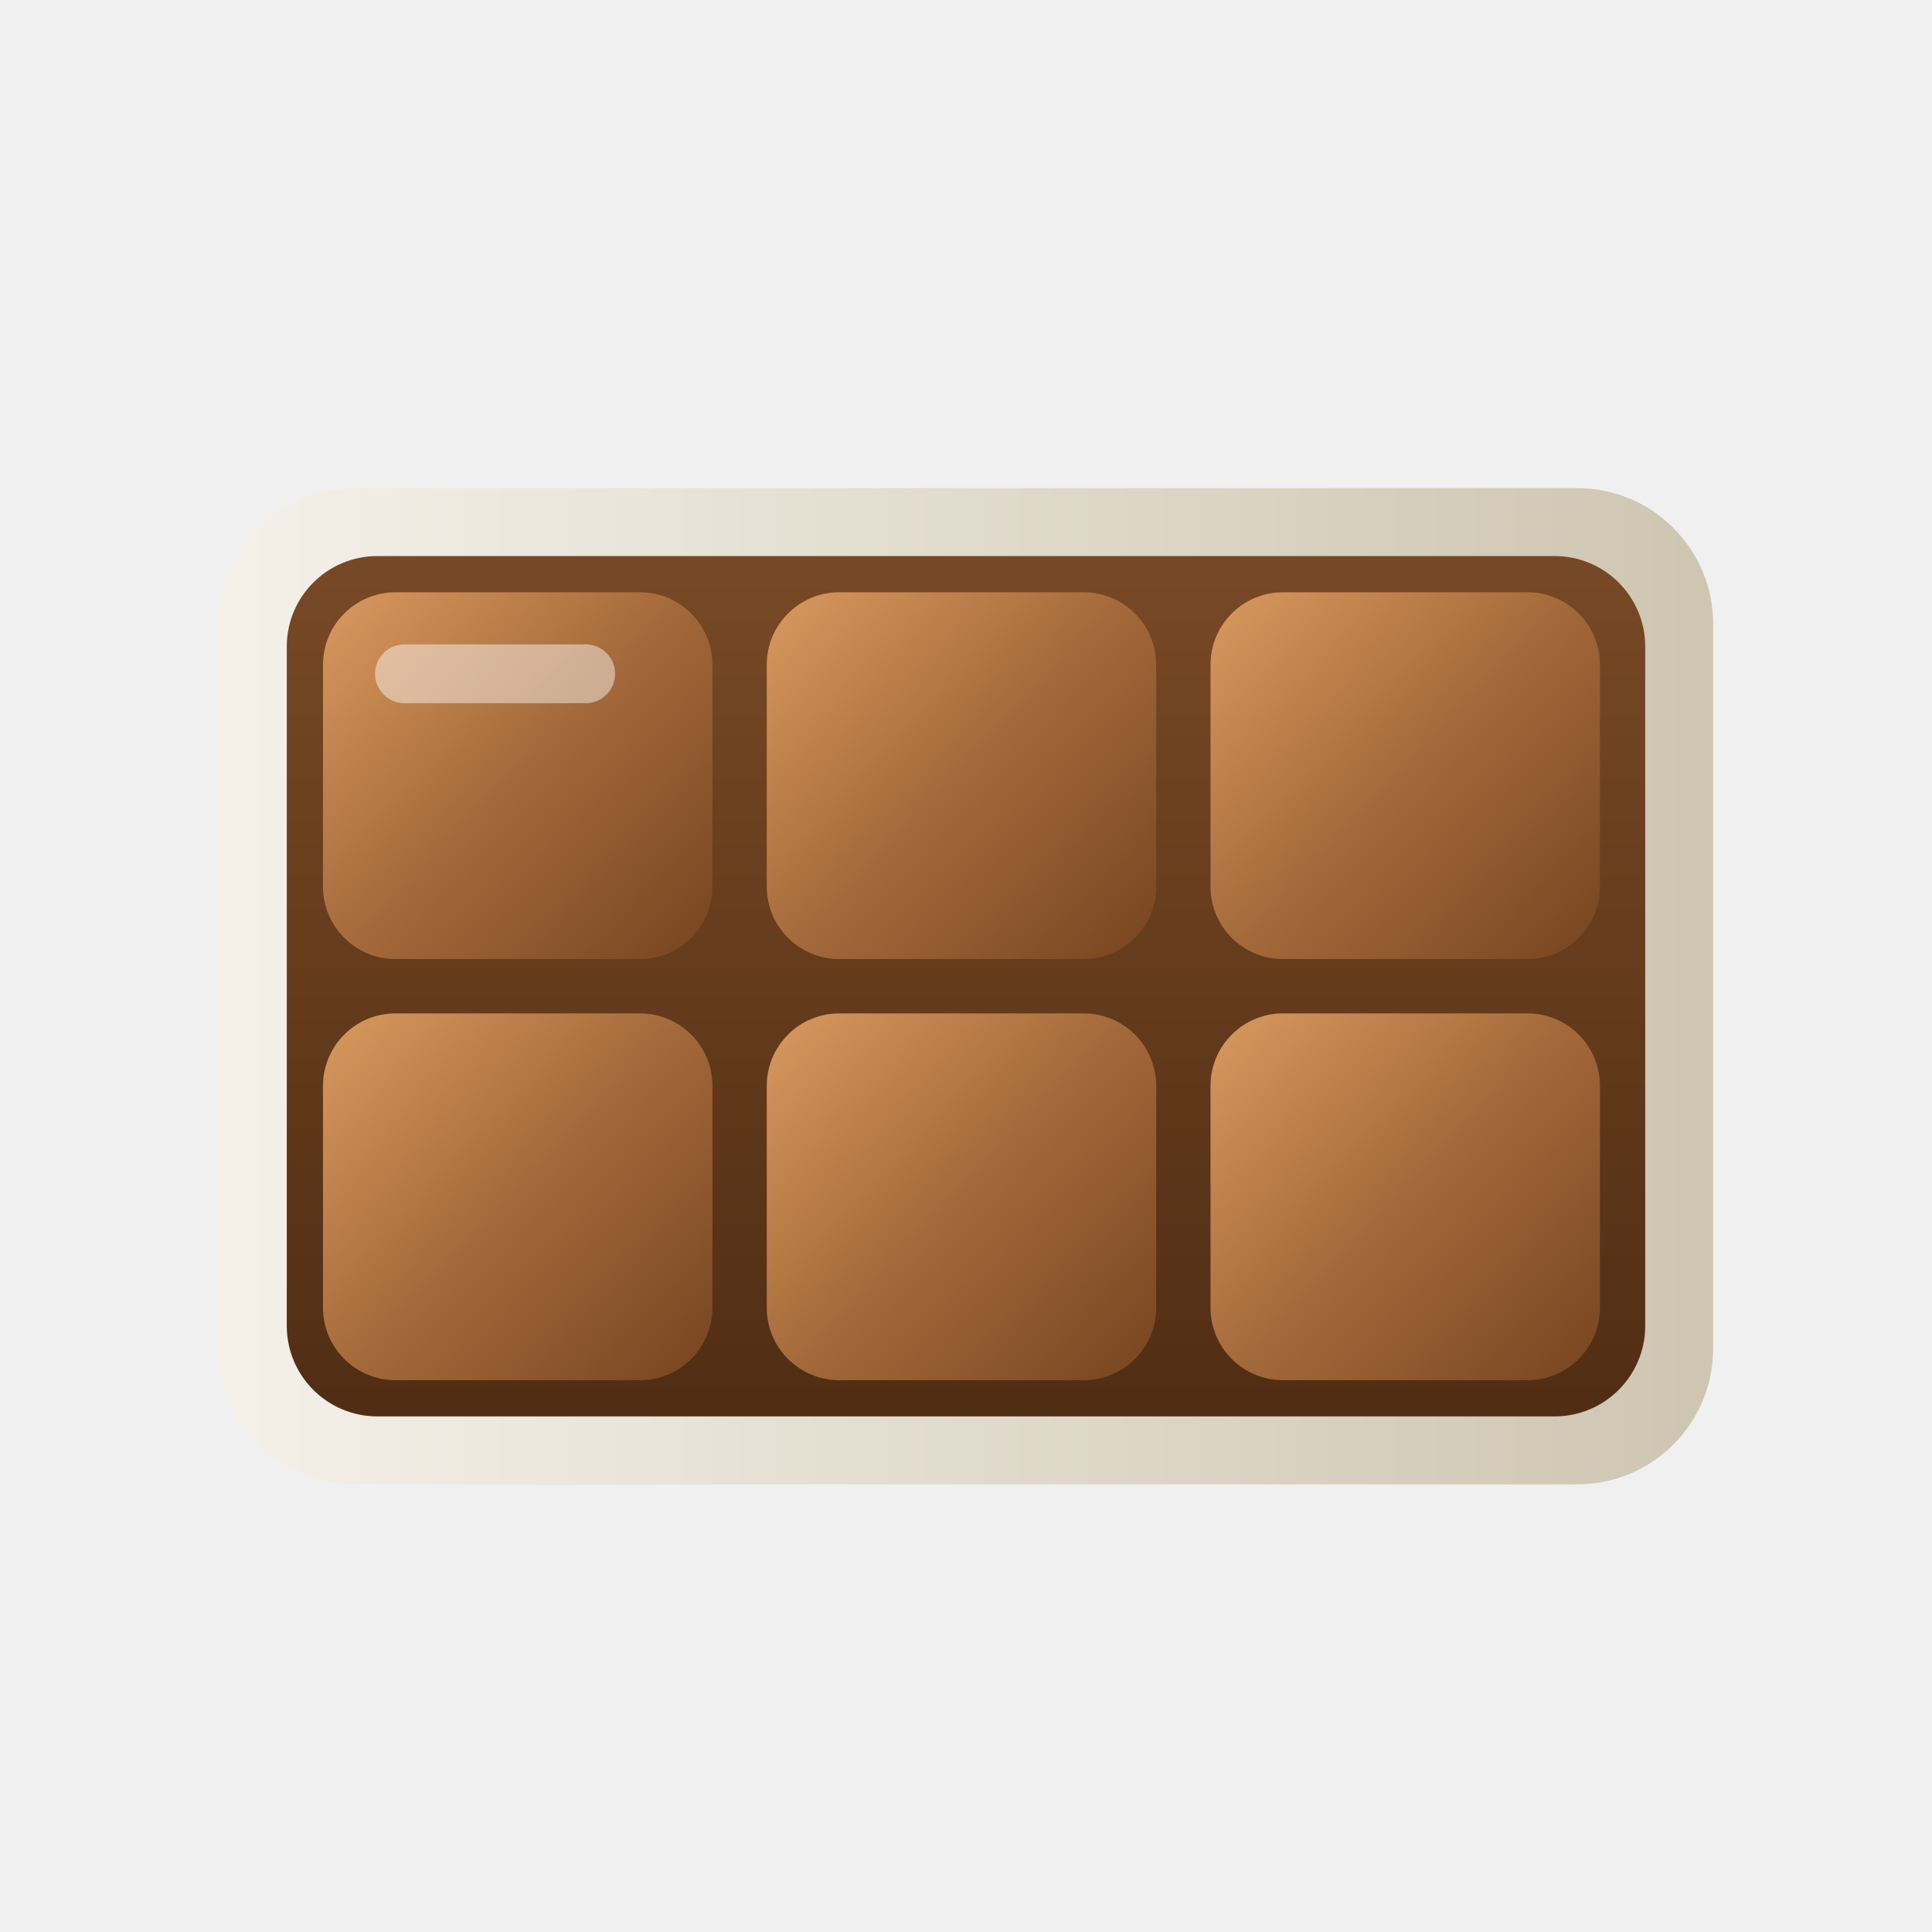
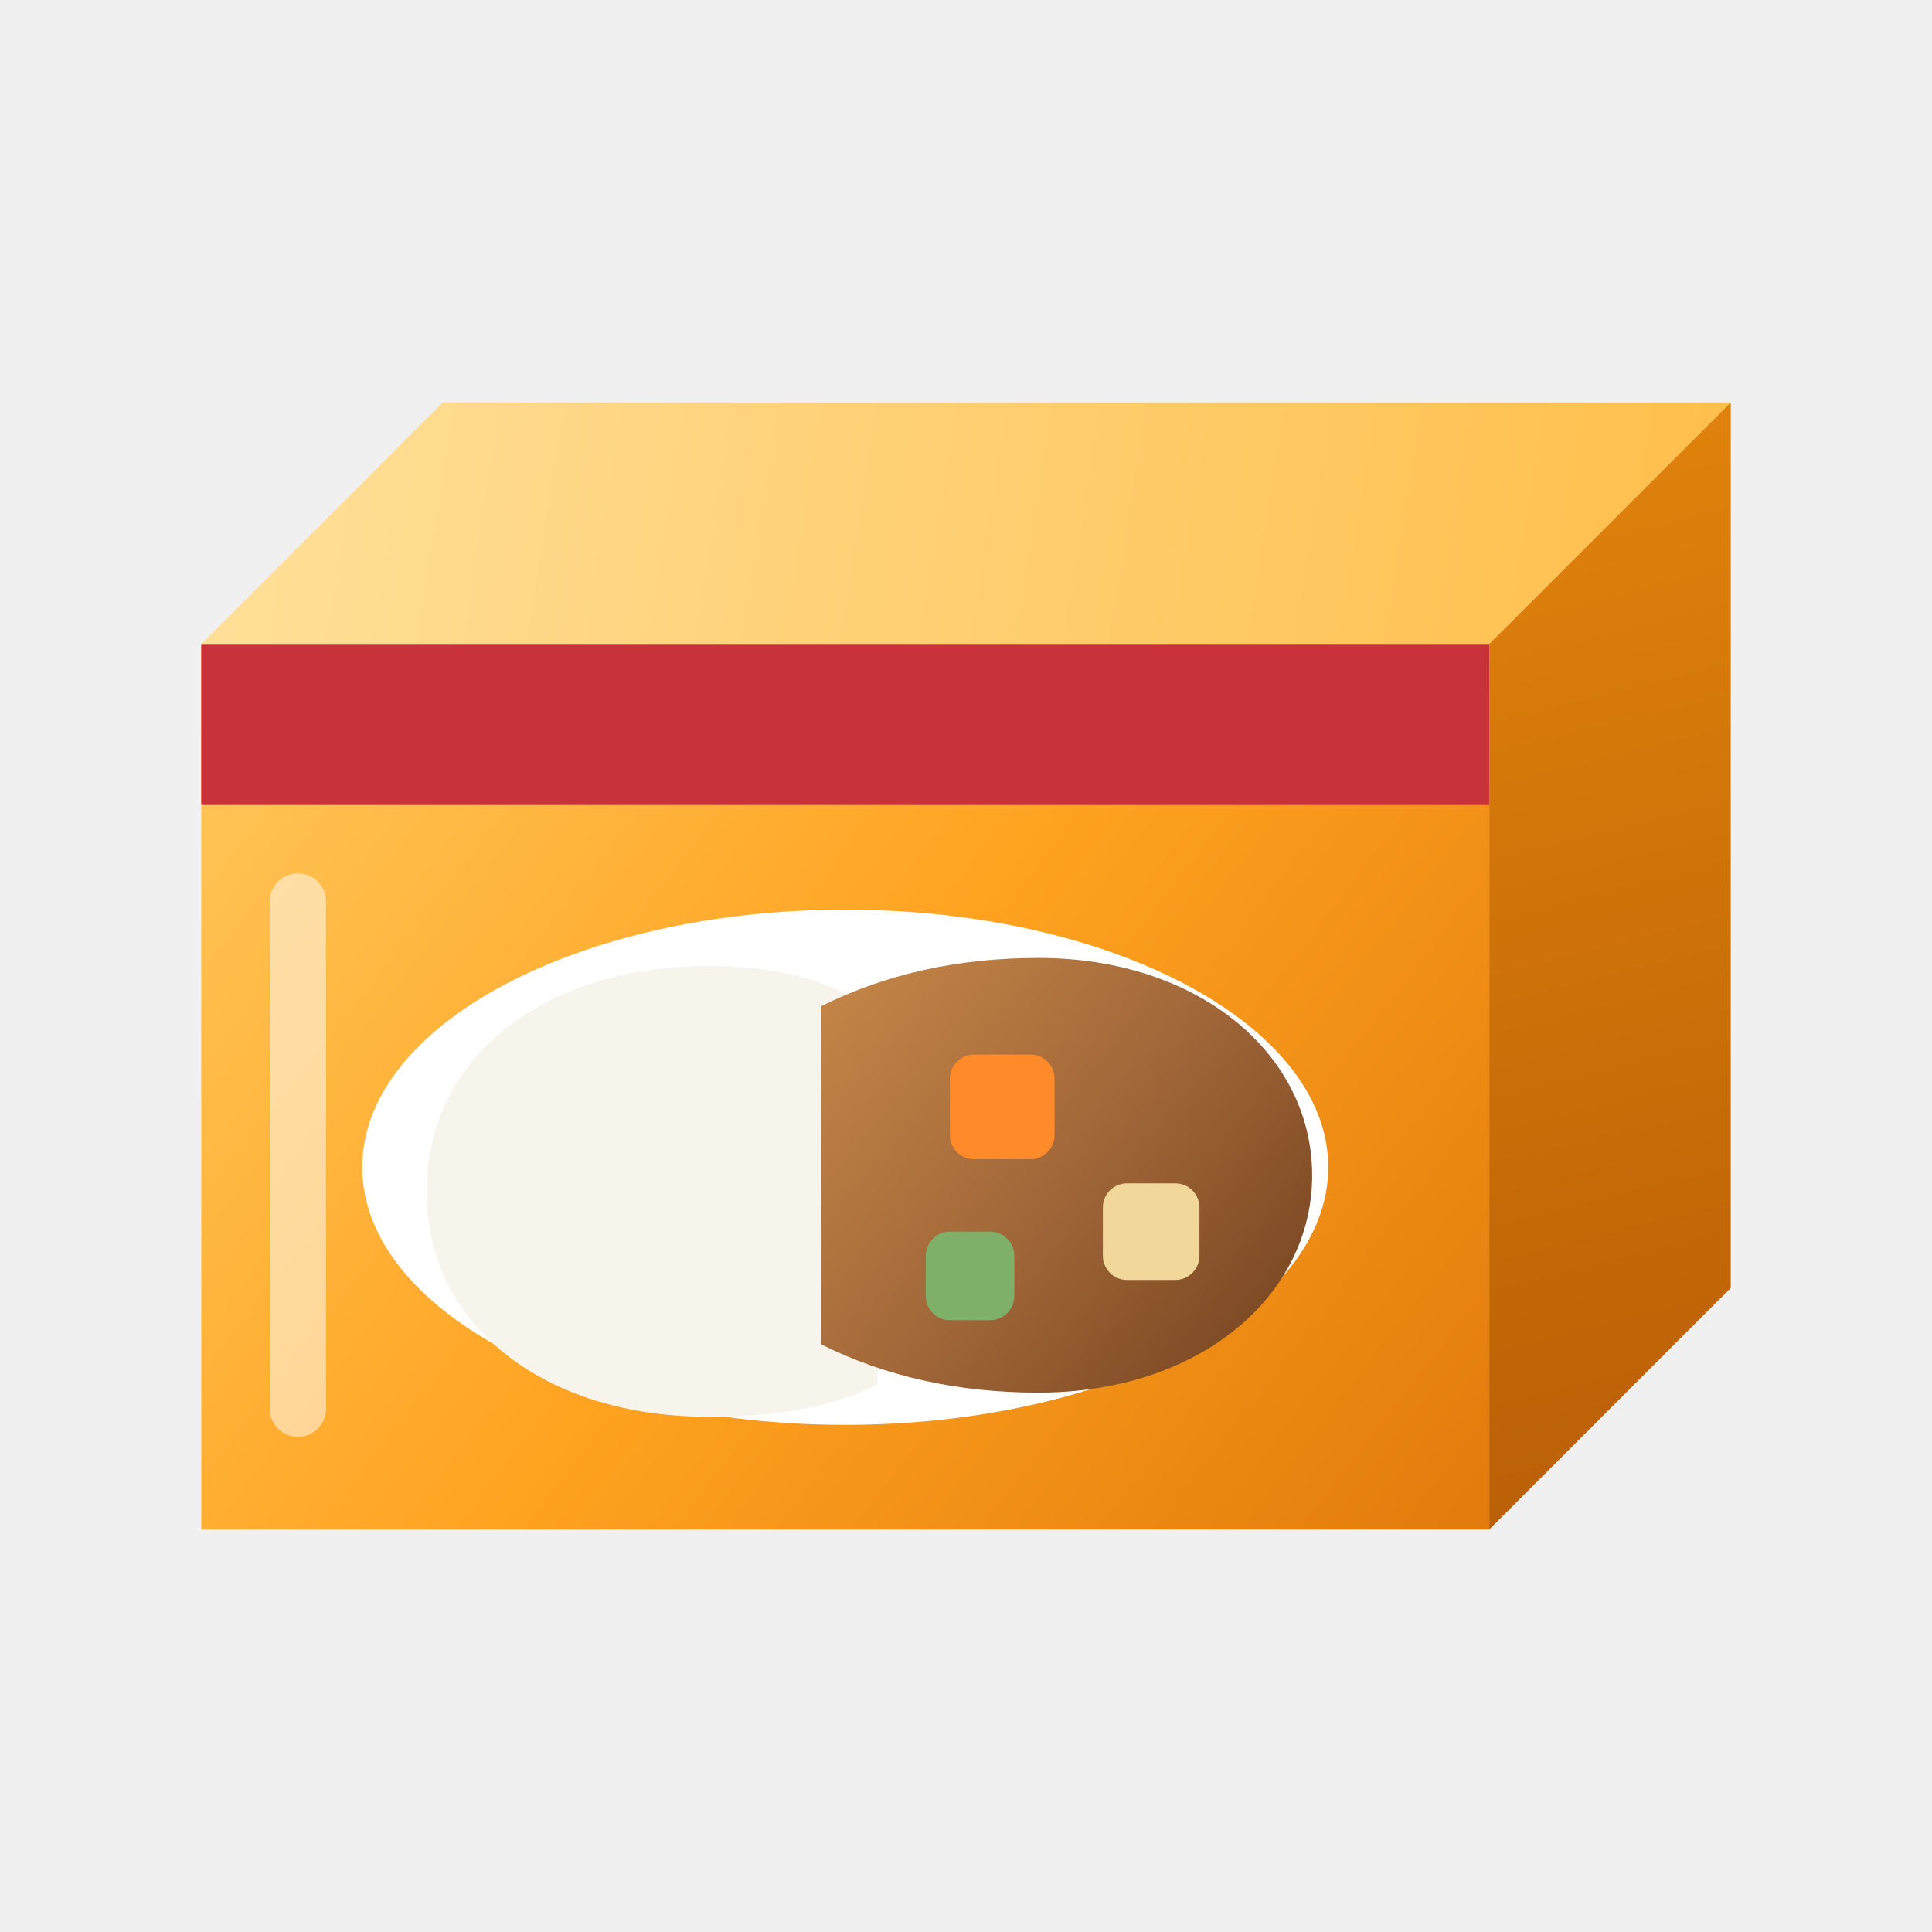
- <svg xmlns="http://www.w3.org/2000/svg" width="48" height="48" viewBox="0 0 48 48" role="img" aria-label="Tray of curry roux blocks">
+ <svg xmlns="http://www.w3.org/2000/svg" width="48" height="48" viewBox="0 0 48 48" role="img" aria-label="Box of curry roux">
  <defs>
-     <linearGradient id="tr" x1="8" y1="0" x2="40" y2="0" gradientUnits="userSpaceOnUse">
-       <stop offset="0" stop-color="#f4f0e8" />
-       <stop offset="1" stop-color="#cfc6b2" />
+     <linearGradient id="f" x1="5" y1="16" x2="36" y2="40" gradientUnits="userSpaceOnUse">
+       <stop offset="0" stop-color="#ffc85c" />
+       <stop offset=".5" stop-color="#ffa21f" />
+       <stop offset="1" stop-color="#e07a0c" />
    </linearGradient>
-     <linearGradient id="bs" x1="0" y1="14" x2="0" y2="35" gradientUnits="userSpaceOnUse">
-       <stop offset="0" stop-color="#7a4a26" />
-       <stop offset="1" stop-color="#4e2c12" />
+     <linearGradient id="t" x1="5" y1="10" x2="43" y2="16" gradientUnits="userSpaceOnUse">
+       <stop offset="0" stop-color="#ffe09a" />
+       <stop offset="1" stop-color="#ffbe4a" />
    </linearGradient>
-     <linearGradient id="c0" x1="9.8" y1="15.8" x2="18.4" y2="23.9" gradientUnits="userSpaceOnUse">
-       <stop offset="0" stop-color="#d99a5e" />
-       <stop offset=".5" stop-color="#a4693a" />
-       <stop offset="1" stop-color="#764420" />
+     <linearGradient id="r" x1="36" y1="10" x2="43" y2="38" gradientUnits="userSpaceOnUse">
+       <stop offset="0" stop-color="#e2840c" />
+       <stop offset="1" stop-color="#b85e06" />
    </linearGradient>
-     <linearGradient id="c1" x1="19.6" y1="15.8" x2="28.2" y2="23.9" gradientUnits="userSpaceOnUse">
-       <stop offset="0" stop-color="#d99a5e" />
-       <stop offset=".5" stop-color="#a4693a" />
-       <stop offset="1" stop-color="#764420" />
-     </linearGradient>
-     <linearGradient id="c2" x1="29.4" y1="15.8" x2="38" y2="23.9" gradientUnits="userSpaceOnUse">
-       <stop offset="0" stop-color="#d99a5e" />
-       <stop offset=".5" stop-color="#a4693a" />
-       <stop offset="1" stop-color="#764420" />
-     </linearGradient>
-     <linearGradient id="c3" x1="9.8" y1="25.1" x2="18.4" y2="33.2" gradientUnits="userSpaceOnUse">
-       <stop offset="0" stop-color="#d99a5e" />
-       <stop offset=".5" stop-color="#a4693a" />
-       <stop offset="1" stop-color="#764420" />
-     </linearGradient>
-     <linearGradient id="c4" x1="19.6" y1="25.1" x2="28.2" y2="33.2" gradientUnits="userSpaceOnUse">
-       <stop offset="0" stop-color="#d99a5e" />
-       <stop offset=".5" stop-color="#a4693a" />
-       <stop offset="1" stop-color="#764420" />
-     </linearGradient>
-     <linearGradient id="c5" x1="29.4" y1="25.1" x2="38" y2="33.2" gradientUnits="userSpaceOnUse">
-       <stop offset="0" stop-color="#d99a5e" />
+     <linearGradient id="c" x1="20" y1="24" x2="32" y2="34" gradientUnits="userSpaceOnUse">
+       <stop offset="0" stop-color="#c88848" />
      <stop offset=".5" stop-color="#a4693a" />
      <stop offset="1" stop-color="#764420" />
    </linearGradient>
  </defs>
-   <g transform="translate(-3 -3.06) scale(1.125)">
-     <rect x="7.5" y="13.5" width="33" height="22" rx="3" fill="url(#tr)" />
-     <rect x="9" y="15" width="30" height="19" rx="2" fill="url(#bs)" />
-     <rect x="9.8" y="15.8" width="8.6" height="8.1" rx="1.6" fill="url(#c0)" />
-     <rect x="19.6" y="15.8" width="8.6" height="8.1" rx="1.6" fill="url(#c1)" />
-     <rect x="29.4" y="15.8" width="8.6" height="8.1" rx="1.6" fill="url(#c2)" />
-     <rect x="9.8" y="25.1" width="8.6" height="8.1" rx="1.6" fill="url(#c3)" />
-     <rect x="19.6" y="25.1" width="8.6" height="8.1" rx="1.6" fill="url(#c4)" />
-     <rect x="29.4" y="25.1" width="8.6" height="8.1" rx="1.6" fill="url(#c5)" />
-     <path d="M11.6 17.6h4" stroke="#fff" stroke-opacity=".45" stroke-width="1.3" stroke-linecap="round" />
-   </g>
+   <path d="M5 16l6-6h32l-6 6Z" fill="url(#t)" />
+   <path d="M37 16l6-6v22l-6 6Z" fill="url(#r)" />
+   <rect x="5" y="16" width="32" height="22" fill="url(#f)" />
+   <rect x="5" y="16" width="32" height="4" fill="#c8323a" />
+   <ellipse cx="21" cy="29" rx="12" ry="6.4" fill="#ffffff" />
+   <path d="M10.6 29.6c0-3.4 3-5.6 7-5.6 1.8 0 3.2.4 4.2 1.2v9.2c-1.2.6-2.6.8-4.2.8-4 0-7-2.2-7-5.6Z" fill="#f7f4ec" />
+   <path d="M20.4 25c1.6-.8 3.4-1.2 5.4-1.2 4 0 6.8 2.4 6.8 5.4 0 3-2.8 5.4-6.8 5.4-2 0-3.8-.4-5.4-1.2Z" fill="url(#c)" />
+   <rect x="23.6" y="26.2" width="2.6" height="2.6" rx=".6" fill="#ff8a2a" />
+   <rect x="27.4" y="29.4" width="2.4" height="2.4" rx=".6" fill="#f2d79a" />
+   <rect x="23" y="30.6" width="2.2" height="2.2" rx=".6" fill="#7fb069" />
+   <path d="M7.4 22.4v12.6" stroke="#fff" stroke-opacity=".5" stroke-width="1.4" stroke-linecap="round" />
</svg>
